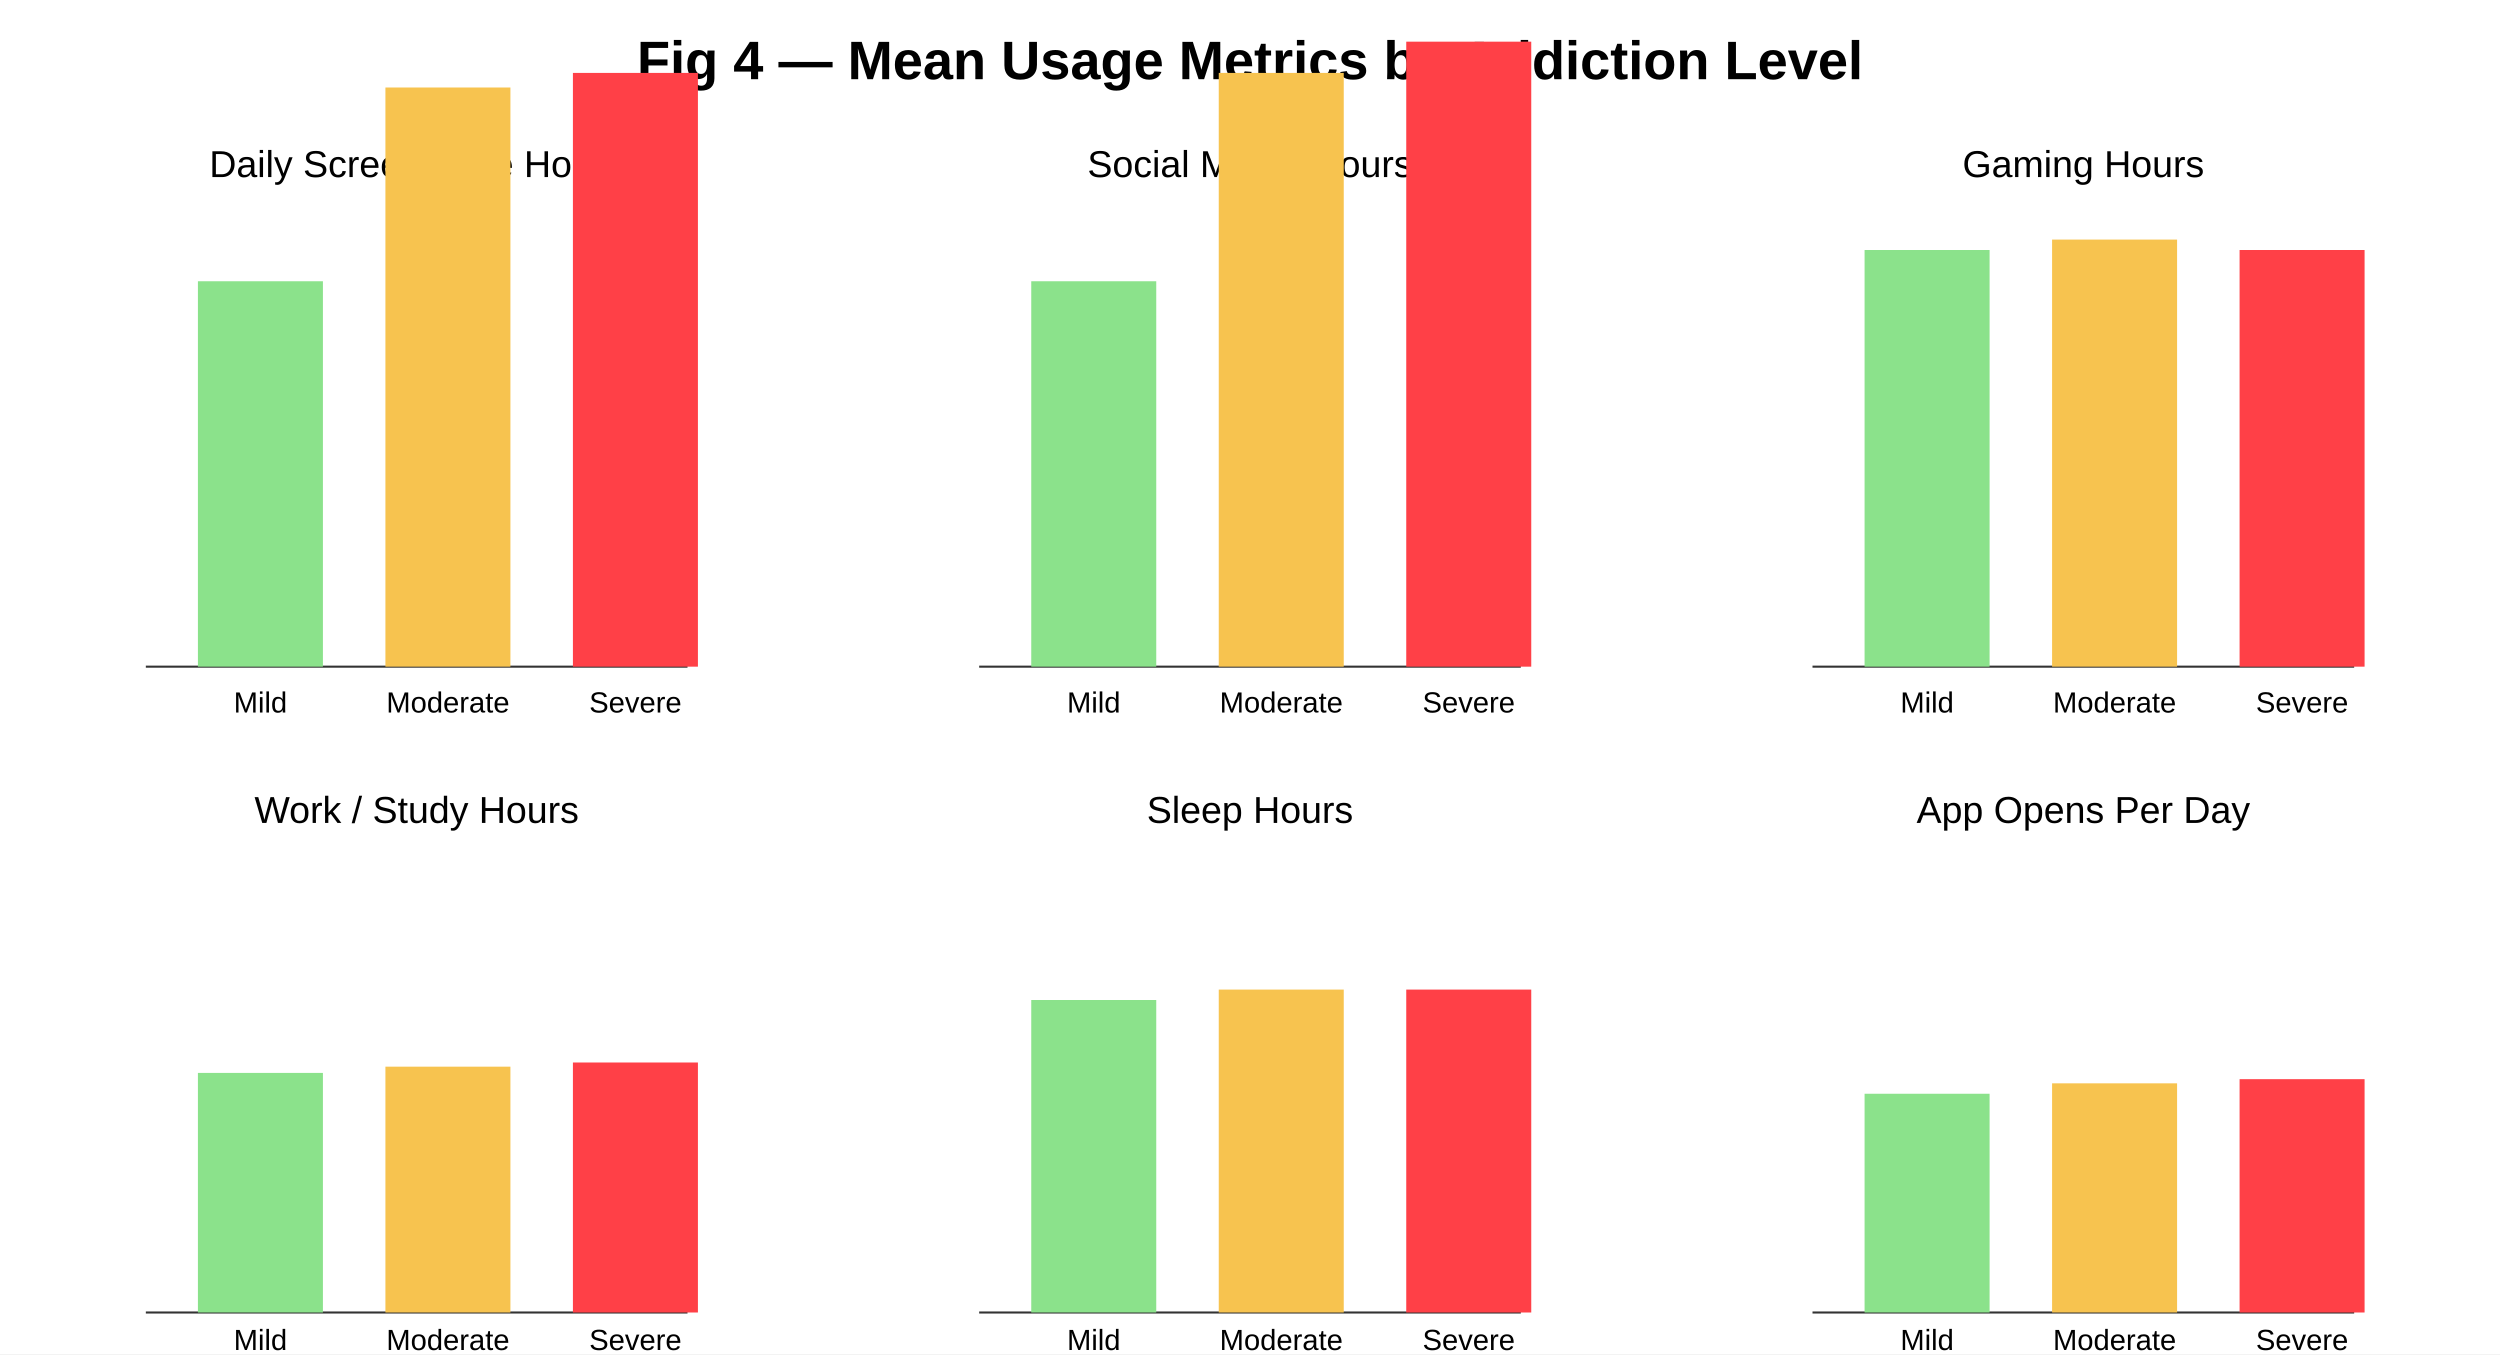
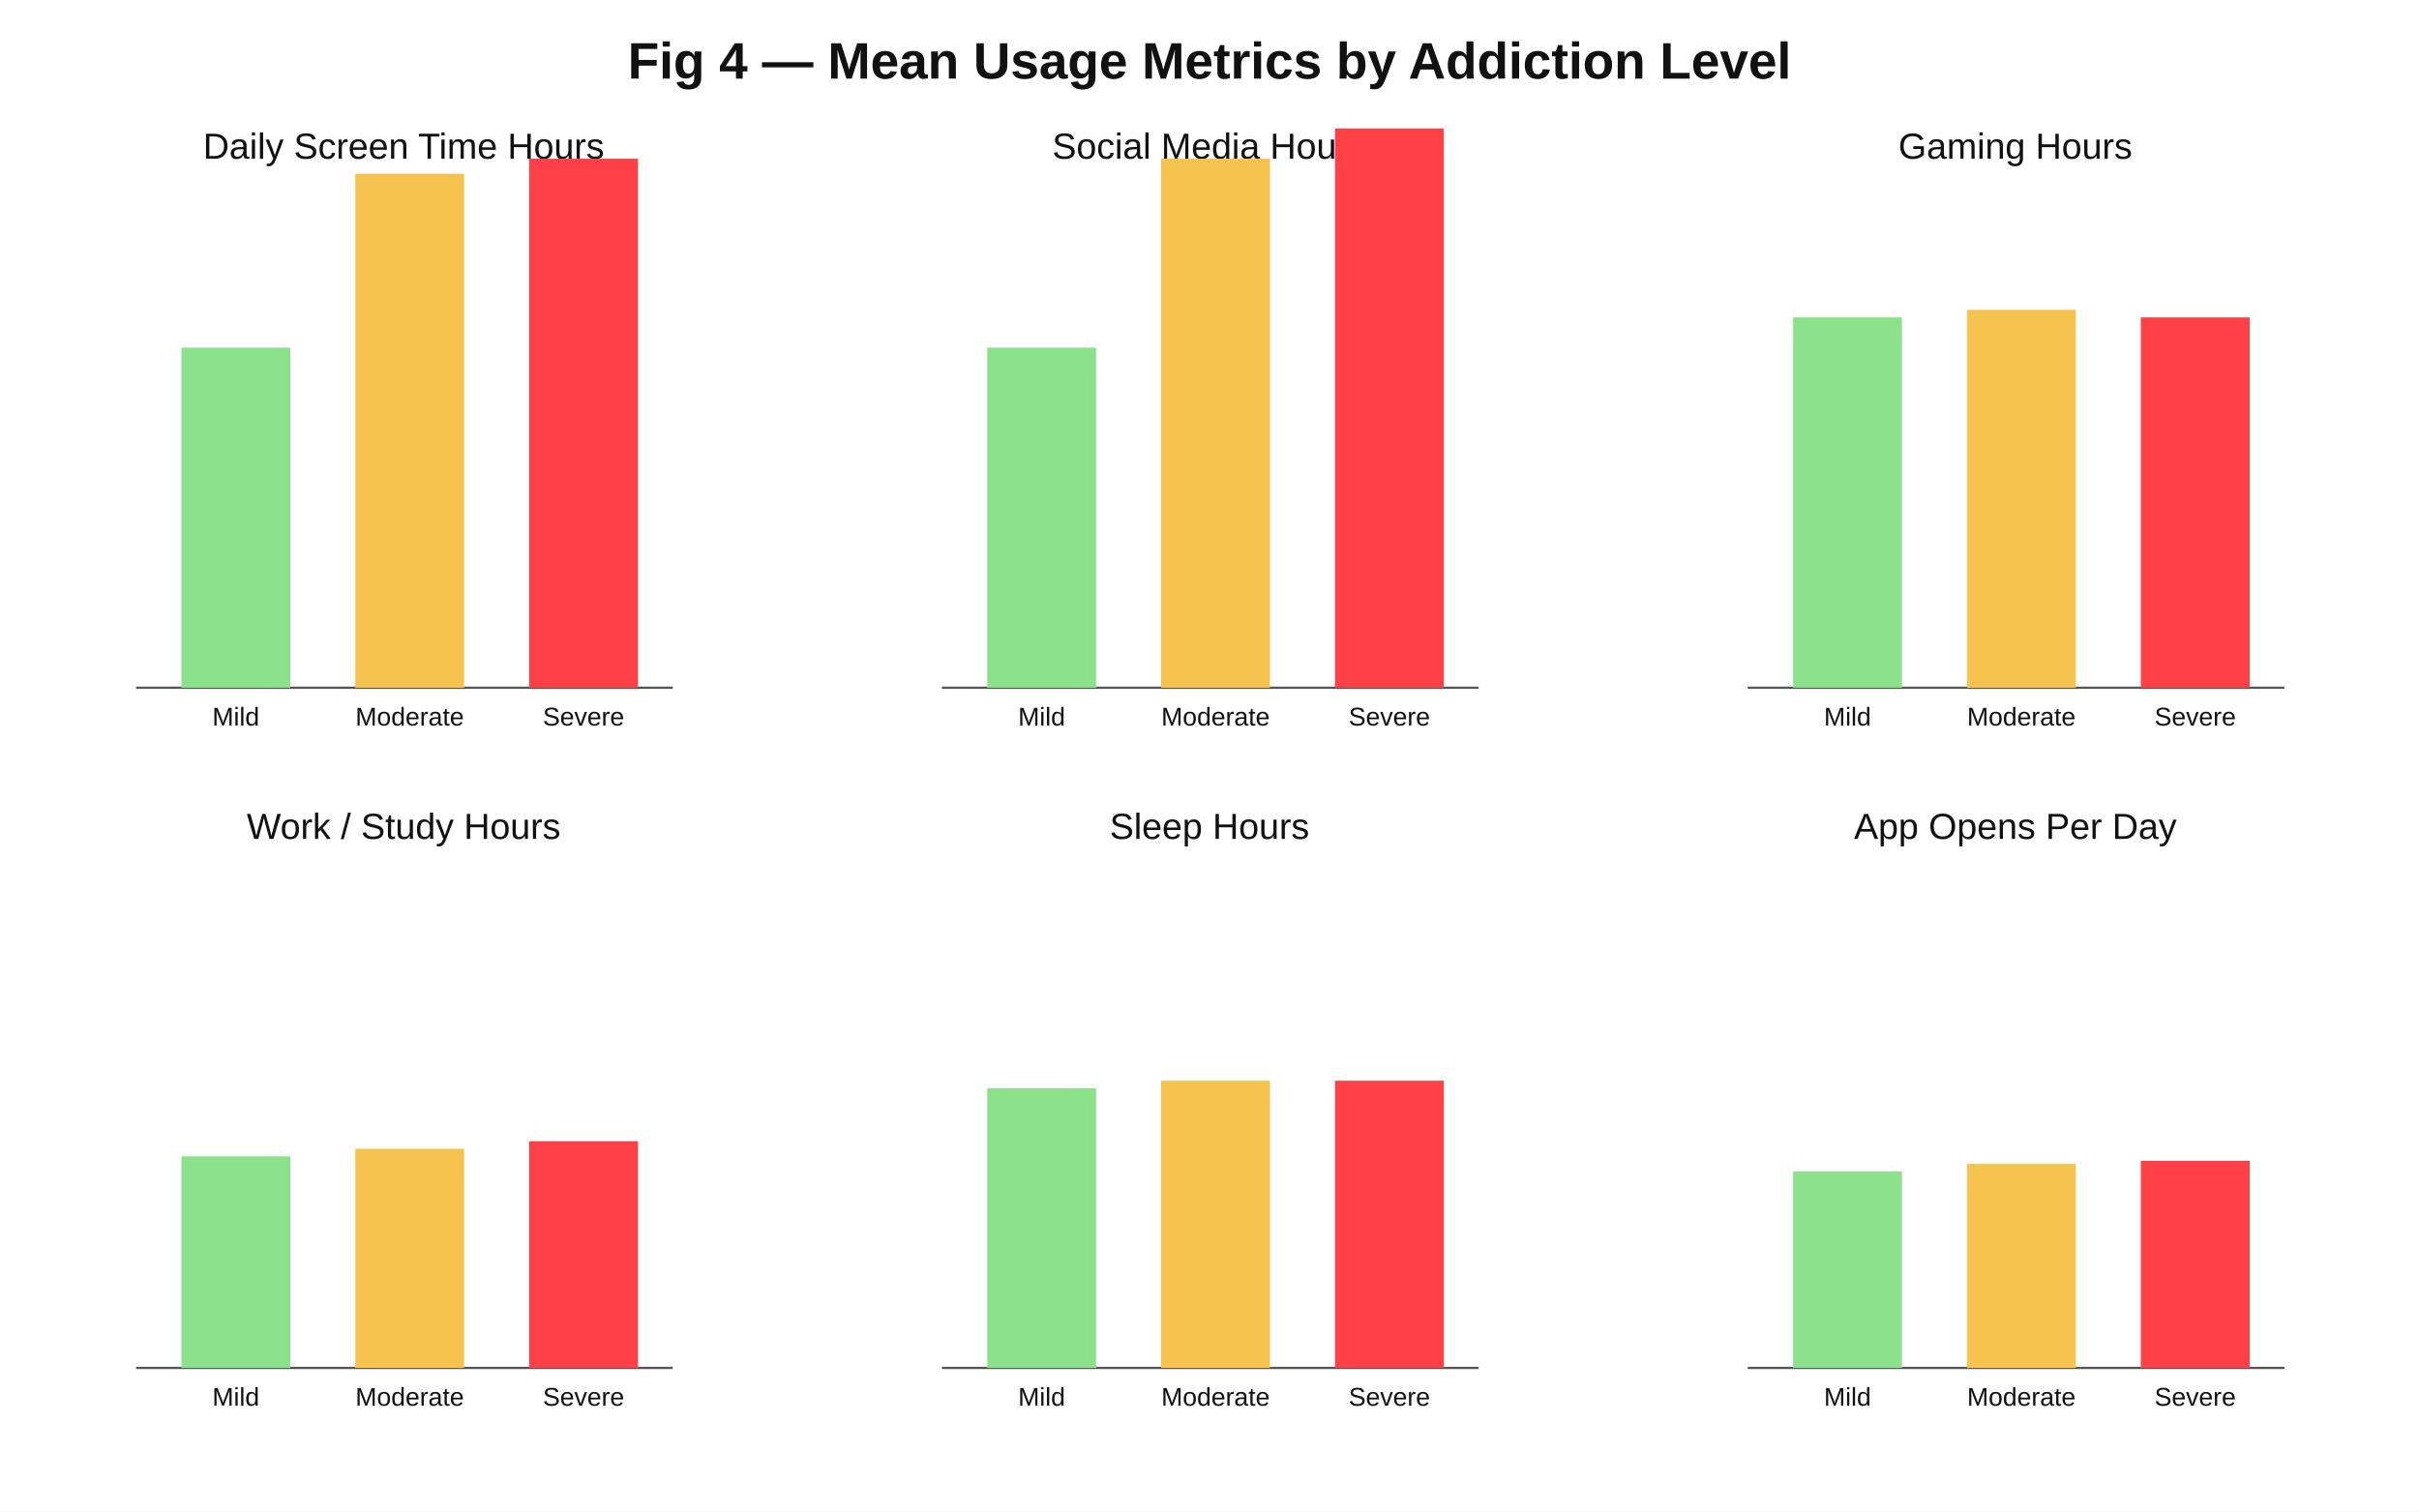
- <svg xmlns="http://www.w3.org/2000/svg" width="1200" height="650" viewBox="0 0 1200 650">
-   <rect width="1200" height="650" fill="white" />
-   <text x="600" y="38" text-anchor="middle" font-family="Arial" font-size="26" font-weight="700">Fig 4 — Mean Usage Metrics by Addiction Level</text>
-   <g font-family="Arial" font-size="18" text-anchor="middle">
-     <text x="200" y="85">Daily Screen Time Hours</text>
-     <text x="600" y="85">Social Media Hours</text>
-     <text x="1000" y="85">Gaming Hours</text>
-     <text x="200" y="395">Work / Study Hours</text>
-     <text x="600" y="395">Sleep Hours</text>
-     <text x="1000" y="395">App Opens Per Day</text>
+ <svg xmlns="http://www.w3.org/2000/svg" width="1600" height="1000" viewBox="0 0 1600 1000">
+   <rect width="1600" height="1000" fill="white" />
+   <style>text{font-family:Arial,sans-serif;fill:#111}.title{font-size:34px;font-weight:700}.st{font-size:24px}.lab{font-size:17px}.axis{stroke:#555;stroke-width:1.5}.bar1{fill:#8be28b}.bar2{fill:#f7c34f}.bar3{fill:#ff4047}</style>
+   <text x="800" y="52" text-anchor="middle" class="title">Fig 4 — Mean Usage Metrics by Addiction Level</text>
+   <g text-anchor="middle">
+     <text x="267" y="105" class="st">Daily Screen Time Hours</text>
+     <text x="800" y="105" class="st">Social Media Hours</text>
+     <text x="1333" y="105" class="st">Gaming Hours</text>
+     <text x="267" y="555" class="st">Work / Study Hours</text>
+     <text x="800" y="555" class="st">Sleep Hours</text>
+     <text x="1333" y="555" class="st">App Opens Per Day</text>
  </g>
-   <g stroke="#333">
-     <line x1="70" y1="320" x2="330" y2="320" />
-     <line x1="470" y1="320" x2="730" y2="320" />
-     <line x1="870" y1="320" x2="1130" y2="320" />
-     <line x1="70" y1="630" x2="330" y2="630" />
-     <line x1="470" y1="630" x2="730" y2="630" />
-     <line x1="870" y1="630" x2="1130" y2="630" />
+   <g class="axis">
+     <line x1="90" y1="455" x2="445" y2="455" />
+     <line x1="623" y1="455" x2="978" y2="455" />
+     <line x1="1156" y1="455" x2="1511" y2="455" />
+     <line x1="90" y1="905" x2="445" y2="905" />
+     <line x1="623" y1="905" x2="978" y2="905" />
+     <line x1="1156" y1="905" x2="1511" y2="905" />
  </g>
  <g>
-     <rect x="95" y="135" width="60" height="185" fill="#8be28b" />
-     <rect x="185" y="42" width="60" height="278" fill="#f7c34f" />
-     <rect x="275" y="35" width="60" height="285" fill="#ff4047" />
-     <rect x="495" y="135" width="60" height="185" fill="#8be28b" />
-     <rect x="585" y="35" width="60" height="285" fill="#f7c34f" />
-     <rect x="675" y="20" width="60" height="300" fill="#ff4047" />
-     <rect x="895" y="120" width="60" height="200" fill="#8be28b" />
-     <rect x="985" y="115" width="60" height="205" fill="#f7c34f" />
-     <rect x="1075" y="120" width="60" height="200" fill="#ff4047" />
-     <rect x="95" y="515" width="60" height="115" fill="#8be28b" />
-     <rect x="185" y="512" width="60" height="118" fill="#f7c34f" />
-     <rect x="275" y="510" width="60" height="120" fill="#ff4047" />
-     <rect x="495" y="480" width="60" height="150" fill="#8be28b" />
-     <rect x="585" y="475" width="60" height="155" fill="#f7c34f" />
-     <rect x="675" y="475" width="60" height="155" fill="#ff4047" />
-     <rect x="895" y="525" width="60" height="105" fill="#8be28b" />
-     <rect x="985" y="520" width="60" height="110" fill="#f7c34f" />
-     <rect x="1075" y="518" width="60" height="112" fill="#ff4047" />
+     <rect x="120" y="230" width="72" height="225" class="bar1" />
+     <rect x="235" y="115" width="72" height="340" class="bar2" />
+     <rect x="350" y="105" width="72" height="350" class="bar3" />
+     <rect x="653" y="230" width="72" height="225" class="bar1" />
+     <rect x="768" y="105" width="72" height="350" class="bar2" />
+     <rect x="883" y="85" width="72" height="370" class="bar3" />
+     <rect x="1186" y="210" width="72" height="245" class="bar1" />
+     <rect x="1301" y="205" width="72" height="250" class="bar2" />
+     <rect x="1416" y="210" width="72" height="245" class="bar3" />
+     <rect x="120" y="765" width="72" height="140" class="bar1" />
+     <rect x="235" y="760" width="72" height="145" class="bar2" />
+     <rect x="350" y="755" width="72" height="150" class="bar3" />
+     <rect x="653" y="720" width="72" height="185" class="bar1" />
+     <rect x="768" y="715" width="72" height="190" class="bar2" />
+     <rect x="883" y="715" width="72" height="190" class="bar3" />
+     <rect x="1186" y="775" width="72" height="130" class="bar1" />
+     <rect x="1301" y="770" width="72" height="135" class="bar2" />
+     <rect x="1416" y="768" width="72" height="137" class="bar3" />
  </g>
-   <g font-family="Arial" font-size="14" text-anchor="middle">
-     <text x="125" y="342">Mild</text>
-     <text x="215" y="342">Moderate</text>
-     <text x="305" y="342">Severe</text>
-     <text x="525" y="342">Mild</text>
-     <text x="615" y="342">Moderate</text>
-     <text x="705" y="342">Severe</text>
-     <text x="925" y="342">Mild</text>
-     <text x="1015" y="342">Moderate</text>
-     <text x="1105" y="342">Severe</text>
-     <text x="125" y="648">Mild</text>
-     <text x="215" y="648">Moderate</text>
-     <text x="305" y="648">Severe</text>
-     <text x="525" y="648">Mild</text>
-     <text x="615" y="648">Moderate</text>
-     <text x="705" y="648">Severe</text>
-     <text x="925" y="648">Mild</text>
-     <text x="1015" y="648">Moderate</text>
-     <text x="1105" y="648">Severe</text>
+   <g text-anchor="middle" class="lab">
+     <text x="156" y="480">Mild</text>
+     <text x="271" y="480">Moderate</text>
+     <text x="386" y="480">Severe</text>
+     <text x="689" y="480">Mild</text>
+     <text x="804" y="480">Moderate</text>
+     <text x="919" y="480">Severe</text>
+     <text x="1222" y="480">Mild</text>
+     <text x="1337" y="480">Moderate</text>
+     <text x="1452" y="480">Severe</text>
+     <text x="156" y="930">Mild</text>
+     <text x="271" y="930">Moderate</text>
+     <text x="386" y="930">Severe</text>
+     <text x="689" y="930">Mild</text>
+     <text x="804" y="930">Moderate</text>
+     <text x="919" y="930">Severe</text>
+     <text x="1222" y="930">Mild</text>
+     <text x="1337" y="930">Moderate</text>
+     <text x="1452" y="930">Severe</text>
  </g>
</svg>
